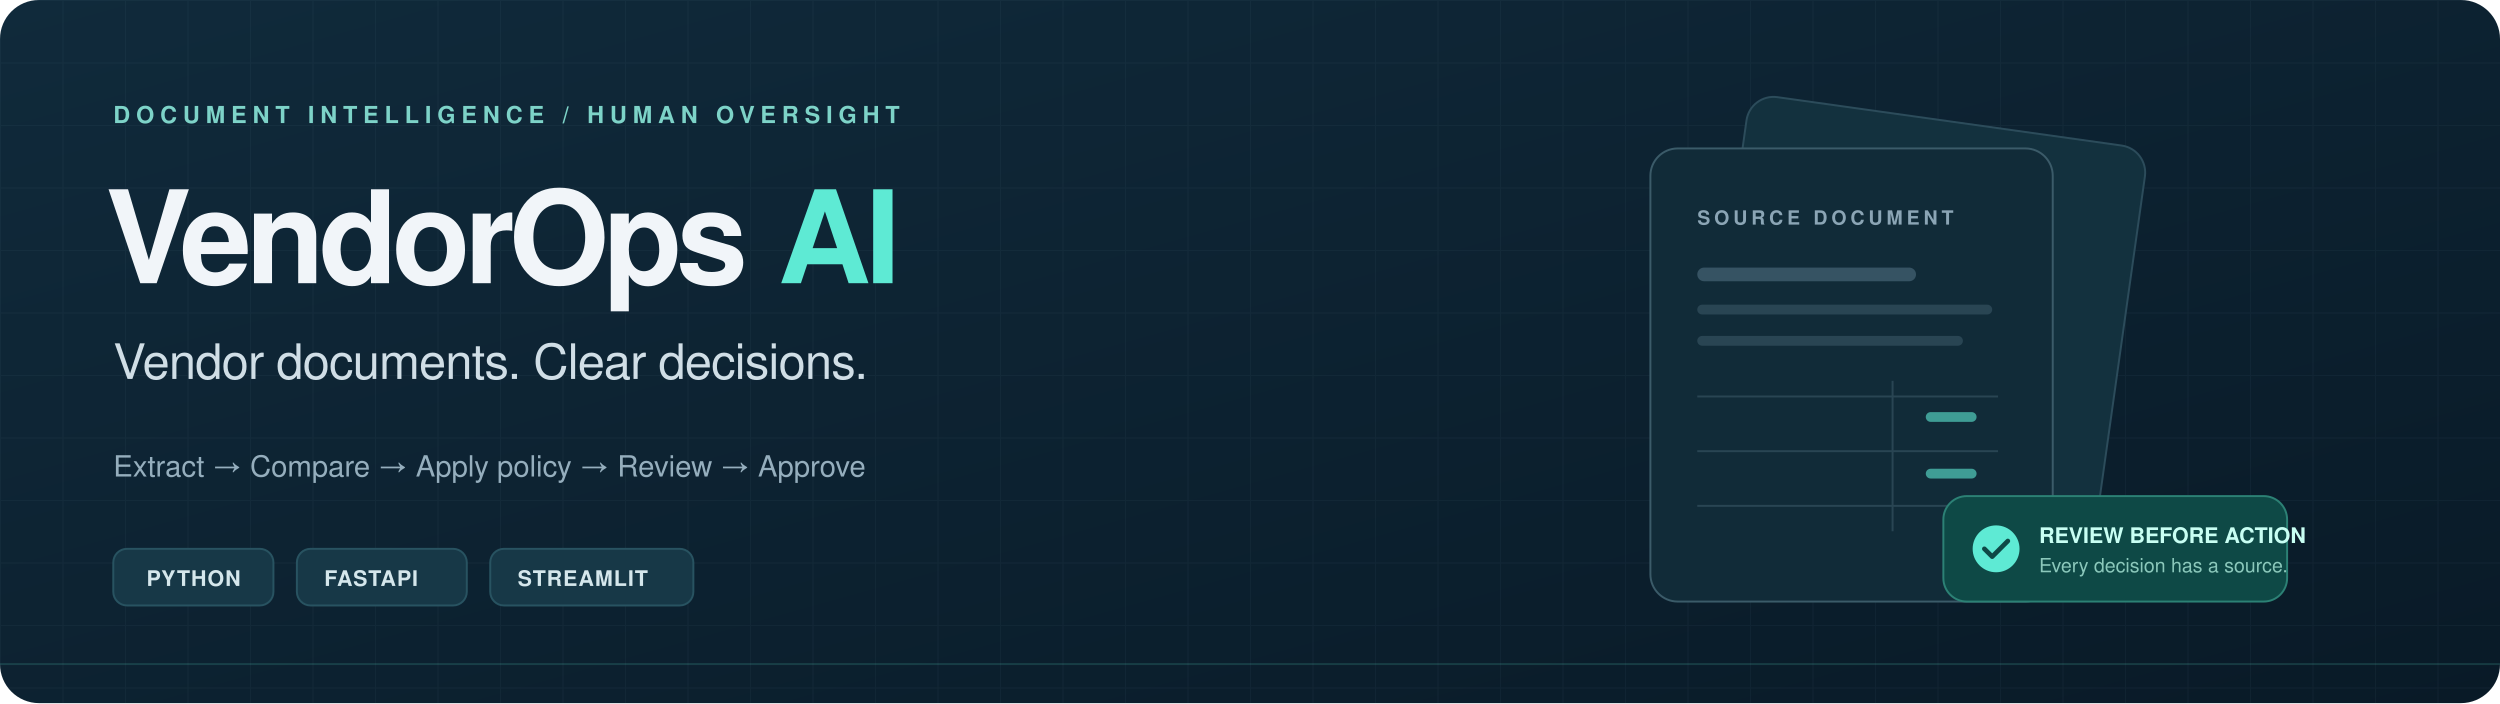
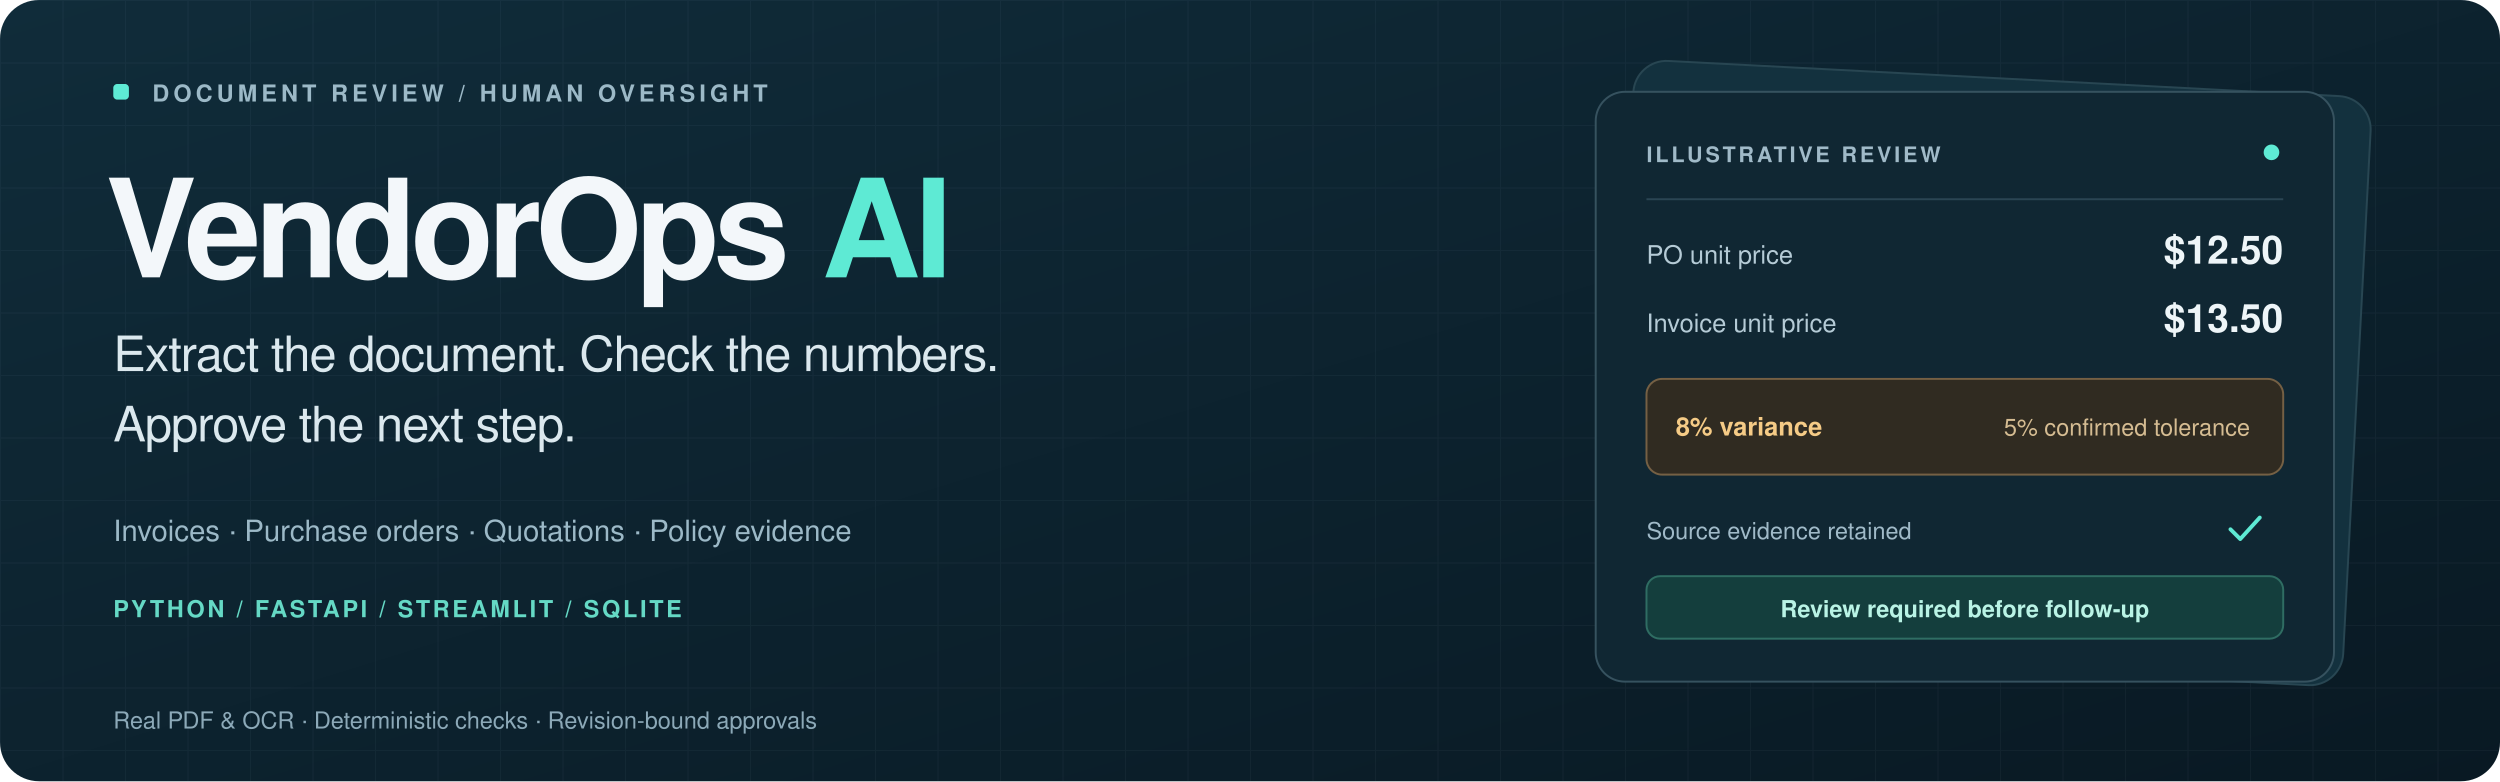
- <svg xmlns="http://www.w3.org/2000/svg" width="1280" height="360" viewBox="0 0 1280 360" role="img" aria-labelledby="title desc">
+ <svg xmlns="http://www.w3.org/2000/svg" width="1280" height="400" viewBox="0 0 1280 400" role="img" aria-labelledby="title desc">
  <defs>
    <linearGradient id="background" x2="1" y2="1">
-       <stop stop-color="#102a3b" />
-       <stop offset="1" stop-color="#091a27" />
+       <stop stop-color="#102c3a" />
+       <stop offset="1" stop-color="#091923" />
+     </linearGradient>
+     <linearGradient id="accent" x2="1">
+       <stop stop-color="#5eead4" />
+       <stop offset="1" stop-color="#5eead4" stop-opacity="0" />
    </linearGradient>
    <pattern id="grid" width="32" height="32" patternUnits="userSpaceOnUse">
-       <path d="M32 0H0V32" fill="none" stroke="#8babb9" stroke-opacity=".055" />
+       <path d="M32 0H0V32" fill="none" stroke="#b3d2df" stroke-opacity=".045" />
    </pattern>
  </defs>
-   <rect width="1280" height="360" rx="20" fill="url(#background)" />
-   <rect width="1280" height="360" rx="20" fill="url(#grid)" />
-   <path d="M0 340H1280" stroke="#5eead4" stroke-opacity=".15" />
+   <rect width="1280" height="400" rx="20" fill="url(#background)" />
+   <rect width="1280" height="400" rx="20" fill="url(#grid)" />
+   <path d="M58 346H732" stroke="url(#accent)" />
  <g font-family="Segoe UI, Helvetica, Arial, sans-serif">
-     <text x="58" y="63" fill="#7dd3c8" font-size="12" font-weight="700" letter-spacing="3">DOCUMENT INTELLIGENCE / HUMAN OVERSIGHT</text>
-     <text x="54" y="145" fill="#f1f5f9" font-size="66" font-weight="750" letter-spacing="-3">VendorOps <tspan fill="#5eead4">AI</tspan>
+     <rect x="58" y="43" width="8" height="8" rx="2" fill="#5eead4" />
+     <text x="78" y="52" fill="#9cb9c7" font-size="12" font-weight="600" letter-spacing="2.1">DOCUMENT REVIEW / HUMAN OVERSIGHT</text>
+     <text x="54" y="142" fill="#f3f7fa" font-size="70" font-weight="700" letter-spacing="-3">VendorOps <tspan fill="#5eead4">AI</tspan>
    </text>
-     <text x="58" y="194" fill="#d0dee6" font-size="25" letter-spacing="-.4">Vendor documents. Clear decisions.</text>
-     <text x="58" y="244" fill="#95aebd" font-size="15">Extract → Compare → Apply policy → Review → Approve</text>
-     <g transform="translate(58 281)" font-size="11" font-weight="600" letter-spacing=".5">
-       <rect width="82" height="29" rx="7" fill="#173847" stroke="#285361" />
-       <text x="17" y="19" fill="#d5e7ec">PYTHON</text>
-       <rect x="94" width="87" height="29" rx="7" fill="#173847" stroke="#285361" />
-       <text x="108" y="19" fill="#d5e7ec">FASTAPI</text>
-       <rect x="193" width="104" height="29" rx="7" fill="#173847" stroke="#285361" />
-       <text x="207" y="19" fill="#d5e7ec">STREAMLIT</text>
-     </g>
-     <g transform="translate(832 61)">
-       <rect x="47" y="0" width="206" height="232" rx="14" fill="#13313e" stroke="#2c4c5b" transform="rotate(8 150 116)" />
-       <rect x="13" y="15" width="206" height="232" rx="14" fill="#112b38" stroke="#3b5b69" />
-       <text x="37" y="54" fill="#8ba5b5" font-size="10" font-weight="600" letter-spacing="2">SOURCE DOCUMENT</text>
-       <rect x="37" y="76" width="112" height="7" rx="3.5" fill="#365363" />
-       <rect x="37" y="95" width="151" height="5" rx="2.5" fill="#294553" />
-       <rect x="37" y="111" width="136" height="5" rx="2.5" fill="#294553" />
-       <path d="M37 142H191M37 170H191M37 198H191" stroke="#294553" />
-       <path d="M137 134V211" stroke="#294553" />
-       <rect x="154" y="150" width="26" height="5" rx="2.5" fill="#5eead4" opacity=".6" />
-       <rect x="154" y="179" width="26" height="5" rx="2.5" fill="#5eead4" opacity=".6" />
-       <g transform="translate(163 193)">
-         <rect width="176" height="54" rx="12" fill="#0e4946" stroke="#2c8175" />
-         <circle cx="27" cy="27" r="12" fill="#5eead4" />
-         <path d="m21 27 4 4 8-8" stroke="#0e4946" stroke-width="2.4" fill="none" stroke-linecap="round" stroke-linejoin="round" />
-         <text x="49" y="24" fill="#c8fff3" font-size="11" font-weight="600">REVIEW BEFORE ACTION</text>
-         <text x="49" y="39" fill="#8bc8bb" font-size="10">Every decision has a source.</text>
-       </g>
+     <text x="58" y="190" fill="#dbe8ee" font-size="25" letter-spacing="-.5">Extract the document. Check the numbers.</text>
+     <text x="58" y="226" fill="#dbe8ee" font-size="25" letter-spacing="-.5">Approve the next step.</text>
+     <text x="58" y="277" fill="#9cb9c7" font-size="15">Invoices · Purchase orders · Quotations · Policy evidence</text>
+     <text x="58" y="316" fill="#65d9c5" font-size="12" font-weight="600" letter-spacing="1.4">PYTHON  /  FASTAPI  /  STREAMLIT  /  SQLITE</text>
+     <text x="58" y="373" fill="#8ca9b8" font-size="12">Real PDF &amp; OCR · Deterministic checks · Revision-bound approvals</text>
+     <g transform="translate(817 47)">
+       <rect x="12" y="-7" width="378" height="302" rx="17" fill="#13313e" stroke="#284652" transform="rotate(3 201 144)" />
+       <rect width="378" height="302" rx="15" fill="#102733" stroke="#36525f" />
+       <text x="26" y="36" fill="#a0bac8" font-size="11" font-weight="600" letter-spacing="1.5">ILLUSTRATIVE REVIEW</text>
+       <circle cx="346" cy="31" r="4" fill="#5eead4" />
+       <path d="M26 55H352" stroke="#2a4553" />
+       <text x="26" y="88" fill="#b5cbd6" font-size="13">PO unit price</text>
+       <text x="352" y="88" fill="#eef5f8" font-size="20" font-weight="600" text-anchor="end">$12.50</text>
+       <text x="26" y="123" fill="#b5cbd6" font-size="13">Invoice unit price</text>
+       <text x="352" y="123" fill="#eef5f8" font-size="20" font-weight="600" text-anchor="end">$13.50</text>
+       <rect x="26" y="147" width="326" height="49" rx="8" fill="#302b21" stroke="#756044" />
+       <text x="41" y="176" fill="#f5cb86" font-size="13" font-weight="600">8% variance</text>
+       <text x="335" y="176" fill="#d5bc92" font-size="12" text-anchor="end">5% confirmed tolerance</text>
+       <text x="26" y="229" fill="#a0bac8" font-size="12">Source evidence retained</text>
+       <path d="m325 224 5 5 10-11" stroke="#5eead4" stroke-width="2" fill="none" stroke-linecap="round" stroke-linejoin="round" />
+       <rect x="26" y="248" width="326" height="32" rx="7" fill="#143e3d" stroke="#2f6d63" />
+       <text x="189" y="269" fill="#b9f3e5" font-size="12" font-weight="600" text-anchor="middle">Review required before follow-up</text>
    </g>
  </g>
</svg>
